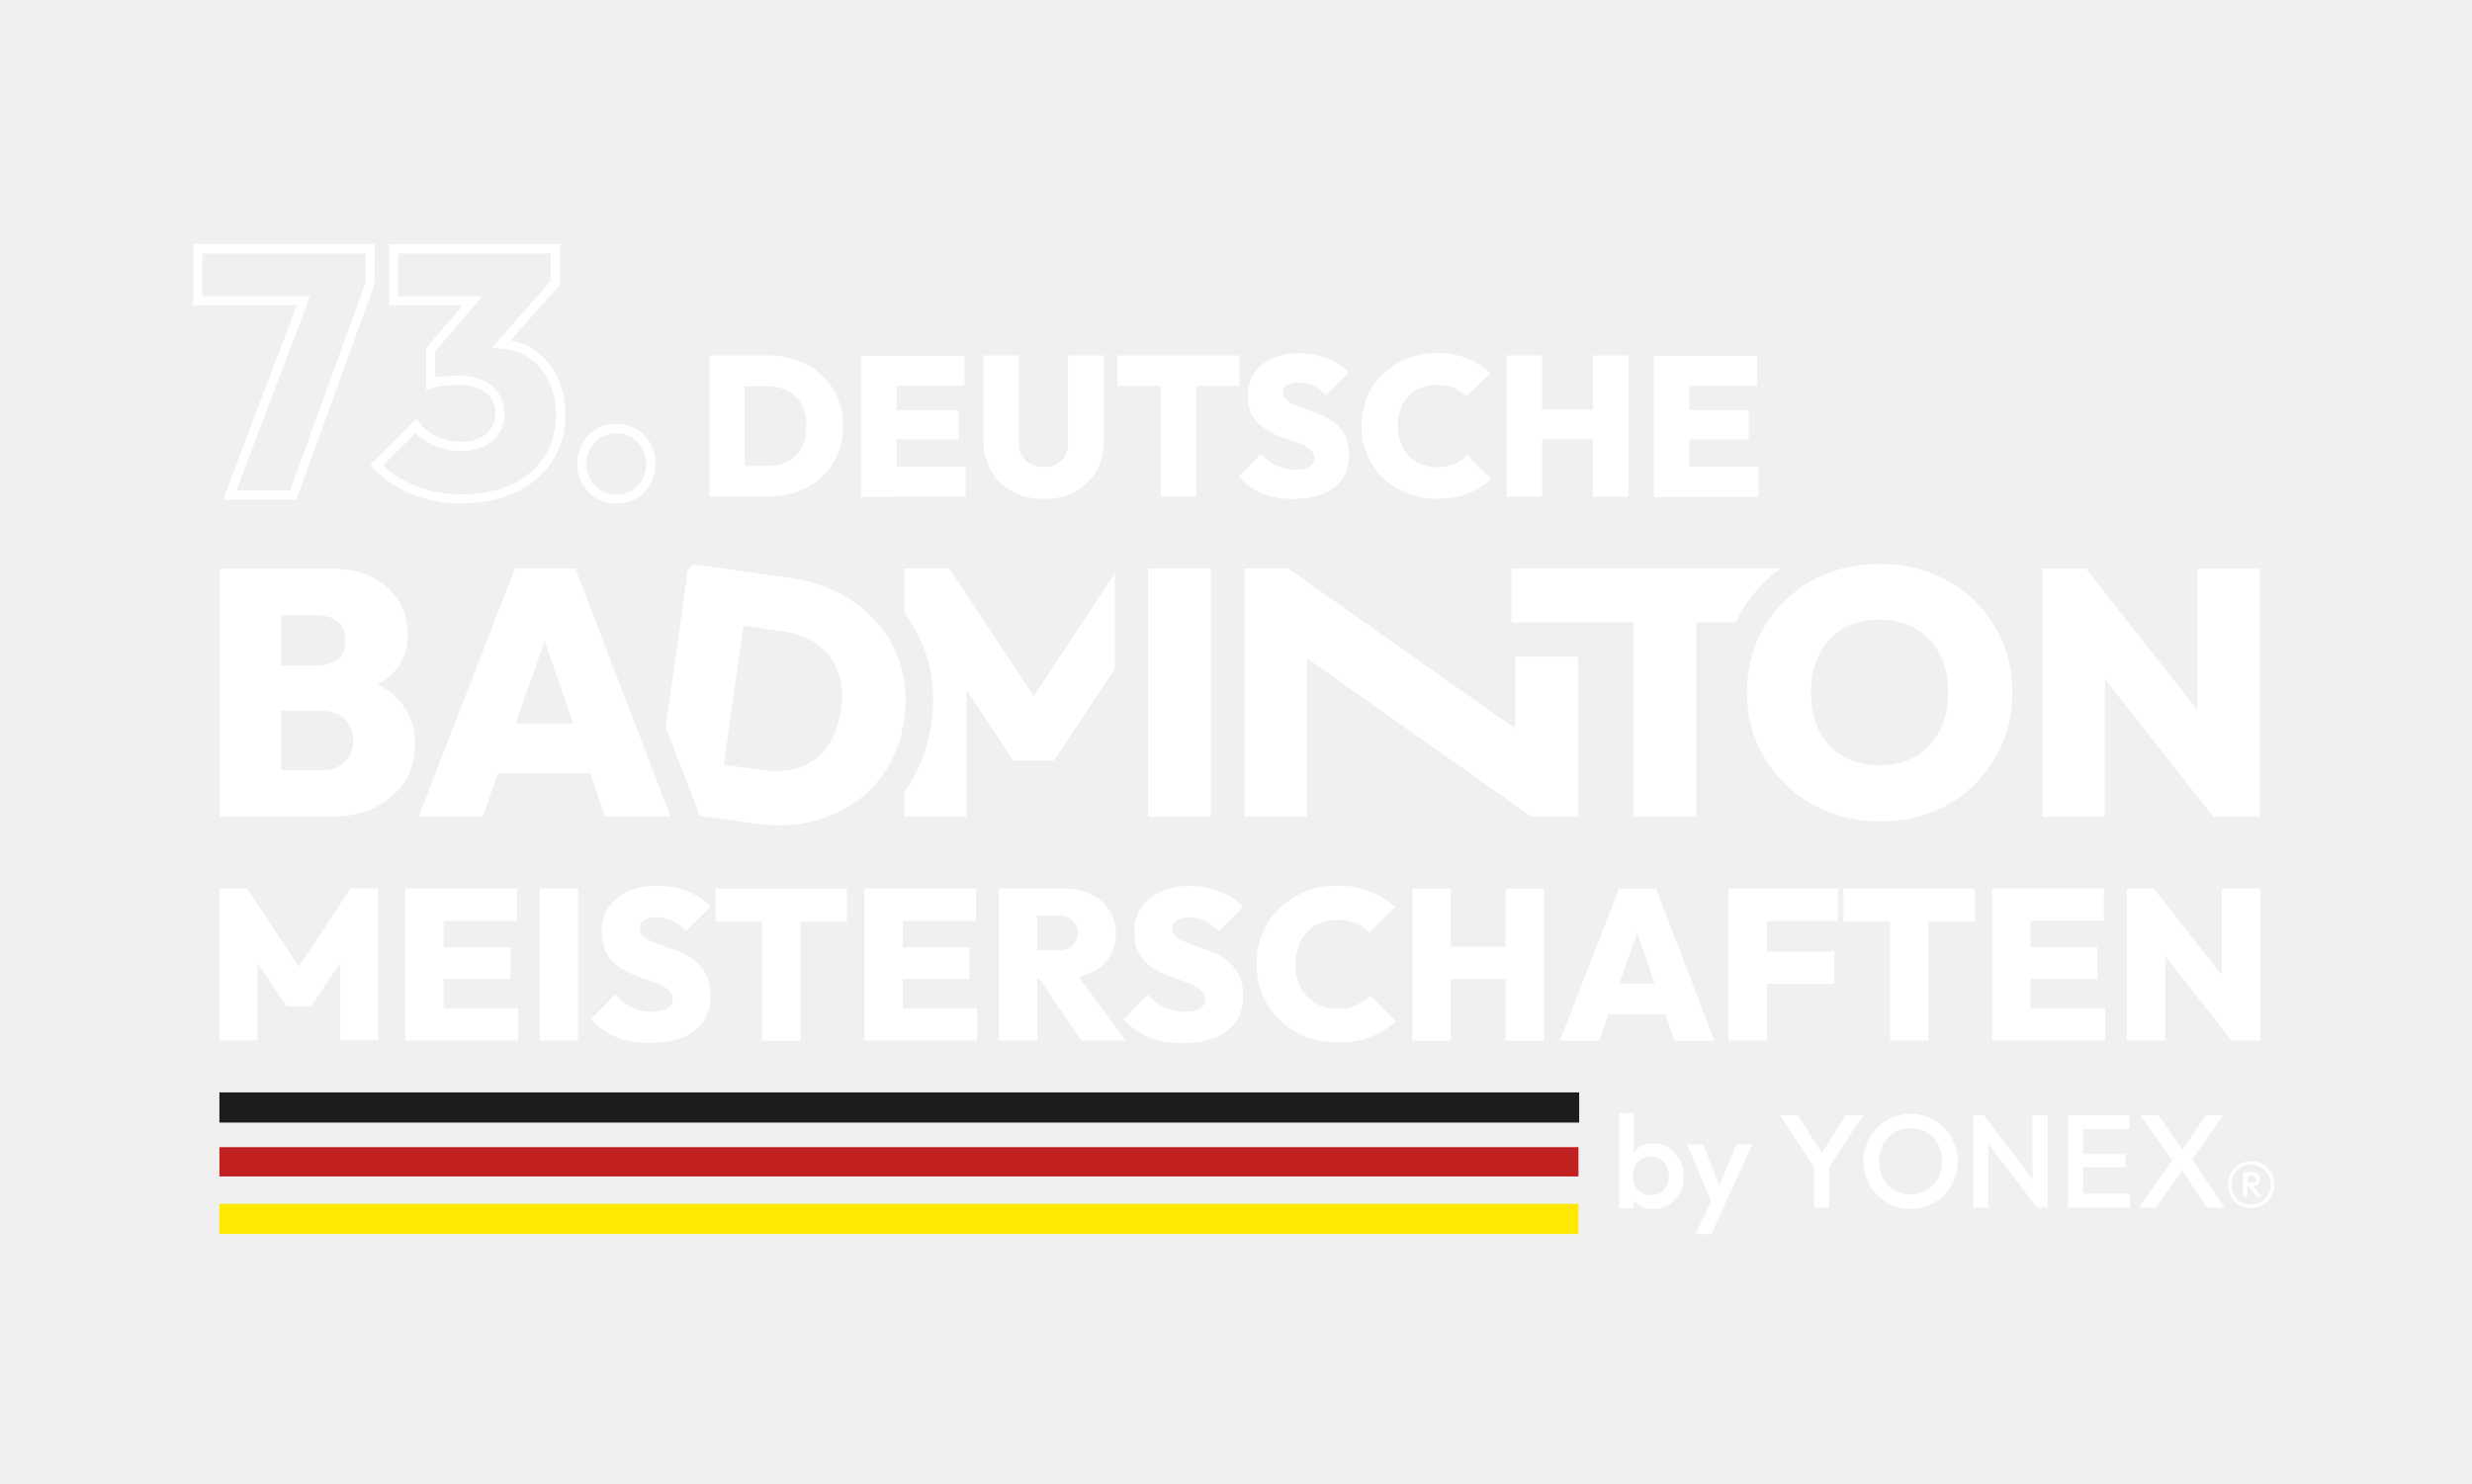
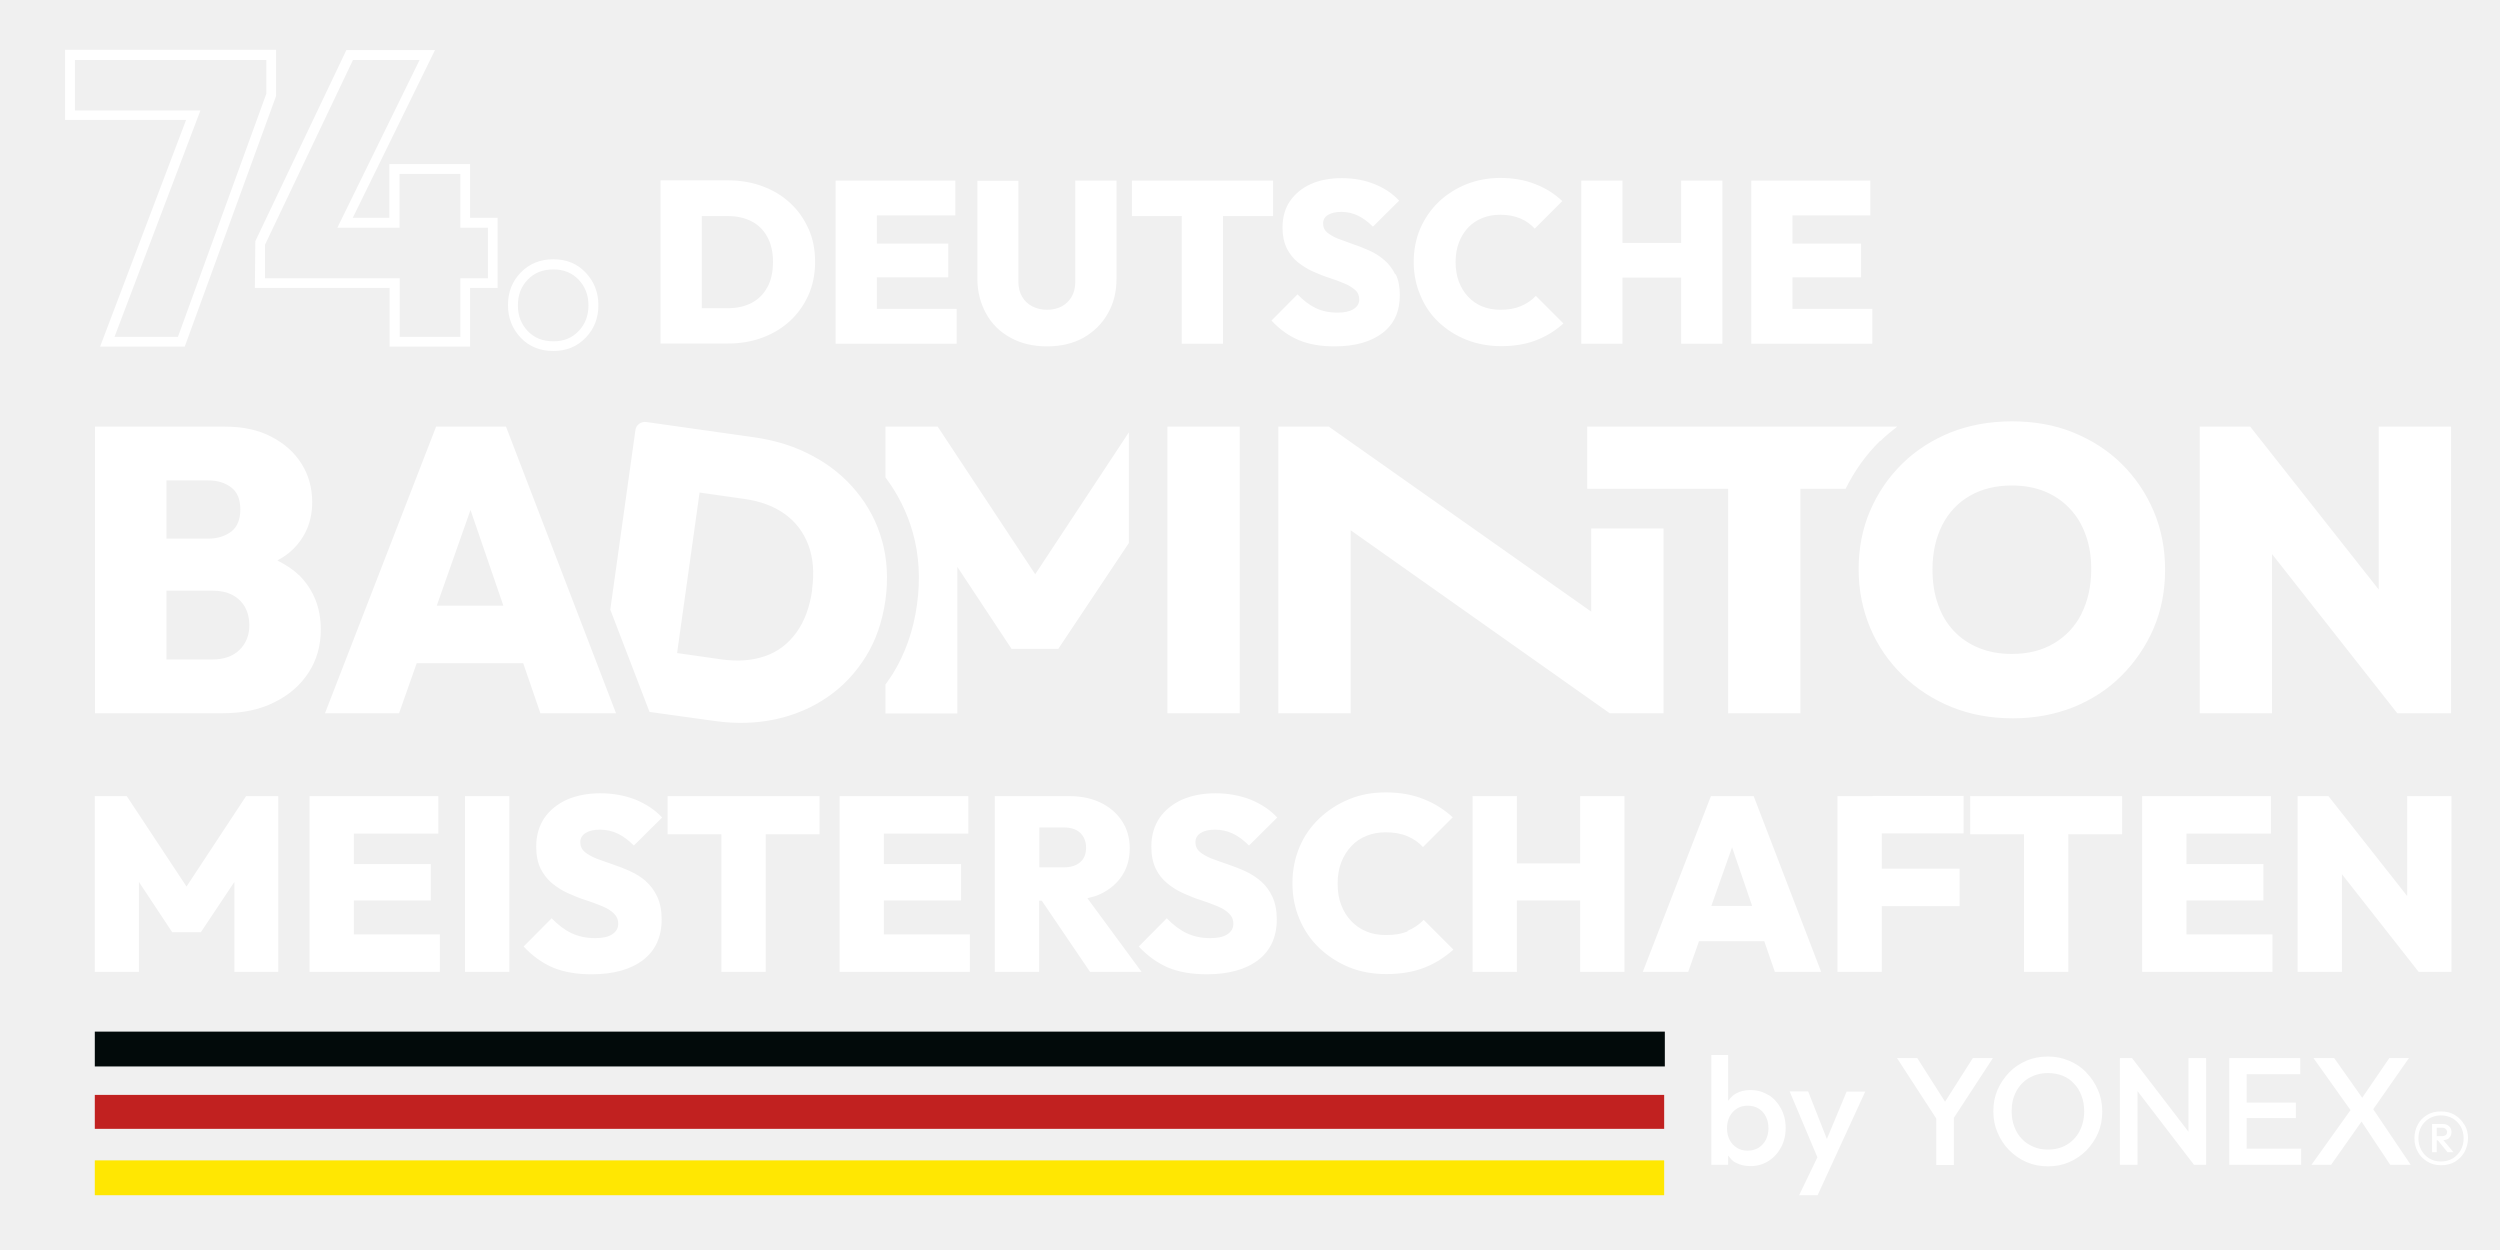
- <svg xmlns="http://www.w3.org/2000/svg" xmlns:ns1="http://www.openswatchbook.org/uri/2009/osb" id="Ebene_1" data-name="Ebene 1" viewBox="0 0 141.73 85.04" version="1.1">
-   <defs id="defs4">
-     <linearGradient id="linearGradient2294" ns1:paint="solid">
-       <stop style="stop-color:#dfdfdf;stop-opacity:1;" offset="0" id="stop2292" />
-     </linearGradient>
-     <style id="style2">
-       .cls-1 {
-         fill: #1d1d1b;
+ <svg xmlns="http://www.w3.org/2000/svg" id="Ebene_1" version="1.1" viewBox="0 0 113.39 56.69">
+   <defs>
+     <style>
+       .st0 {
+         fill: #fff;
      }

-       .cls-2 {
-         fill: #ffe802;
+       .st1, .st2 {
+         fill: #020a0a;
      }

-       .cls-3 {
+       .st3 {
+         fill: #ffe702;
+       }
+ 
+       .st2 {
+         display: none;
+       }
+ 
+       .st4 {
        fill: #c12120;
      }
    </style>
  </defs>
-   <path class="cls-1" d="M35.35,28.87c-.66,0-1.2-.22-1.62-.66-.42-.43-.63-.98-.63-1.62s.21-1.18.63-1.62c.42-.44.97-.66,1.62-.66s1.18.22,1.6.66c.42.43.63.98.63,1.62s-.21,1.18-.63,1.62c-.42.44-.96.66-1.6.66ZM35.35,24.85c-.51,0-.92.16-1.24.5-.33.34-.48.75-.48,1.25s.16.91.48,1.25c.32.33.73.5,1.24.5s.9-.16,1.22-.5c.33-.34.48-.75.48-1.25s-.16-.91-.48-1.25h0c-.32-.33-.72-.5-1.22-.5ZM26.47,28.87c-1.02,0-1.98-.18-2.85-.53-.87-.35-1.62-.86-2.22-1.51l-.18-.19,2.68-2.63.18.26c.21.31.53.56.96.76.8.37,1.76.4,2.43.1.3-.13.52-.32.69-.56.16-.24.24-.54.24-.88s-.08-.63-.25-.87c-.17-.24-.41-.42-.73-.55-.51-.2-1.22-.24-2-.15-.26.03-.47.08-.62.13l-.36.14v-2.44l2.09-2.45h-4.22v-3.5h9.81v2.3l-2.84,3.22c.44.08.82.23,1.15.42h0c.61.36,1.1.88,1.45,1.54.35.65.53,1.43.53,2.3,0,1-.25,1.9-.74,2.66-.49.76-1.19,1.37-2.09,1.79-.89.42-1.93.63-3.11.63ZM21.96,26.66c.52.51,1.14.91,1.86,1.2.8.32,1.69.49,2.65.49,1.1,0,2.07-.2,2.88-.58.8-.38,1.43-.92,1.87-1.6.43-.68.66-1.48.66-2.38,0-.79-.16-1.48-.47-2.05-.31-.57-.73-1.02-1.26-1.33-.39-.23-.86-.37-1.43-.42l-.52-.05,3.37-3.83v-1.57h-8.75v2.44h4.84l-2.71,3.17v1.5c.12-.02.25-.05.39-.06.87-.1,1.66-.05,2.26.19.41.17.74.42.97.74.23.33.35.73.35,1.18s-.11.84-.33,1.17c-.22.33-.52.58-.91.75-.81.36-1.93.33-2.87-.1-.4-.18-.73-.42-.98-.69l-1.87,1.84ZM17,28.65h-4.21l4.23-11.15h-5.95v-3.5h10.42l-.02,2.31-4.48,12.34ZM13.55,28.13h3.08l4.34-11.95v-1.64h-9.37v2.44h6.18l-4.23,11.15ZM40.52,55.95c.15.31.22.69.22,1.13,0,.87-.31,1.54-.92,2.02-.61.48-1.47.71-2.57.71-.73,0-1.36-.11-1.9-.33-.54-.22-1.03-.57-1.47-1.05l1.39-1.4c.3.32.63.56.97.73.34.17.73.25,1.17.25.37,0,.65-.06.86-.19.2-.13.3-.3.3-.52,0-.21-.07-.38-.22-.51-.15-.14-.34-.25-.58-.36-.24-.1-.51-.2-.8-.3-.29-.09-.58-.21-.87-.34-.29-.14-.56-.3-.8-.5-.24-.2-.44-.44-.58-.74-.15-.3-.22-.66-.22-1.1,0-.56.13-1.03.4-1.43.27-.39.64-.7,1.11-.91.48-.21,1.03-.32,1.66-.32s1.21.11,1.75.32c.53.21.97.51,1.32.89l-1.4,1.39c-.26-.26-.53-.46-.8-.59-.27-.13-.57-.2-.89-.2s-.54.05-.71.16c-.17.11-.26.26-.26.46s.07.36.22.48c.15.12.34.23.58.33.24.09.51.19.8.29.29.1.58.21.87.34.29.13.55.3.79.5.24.21.44.46.58.78ZM41.02,52.85h2.67v6.83h2.2v-6.83h2.67v-1.89h-7.54v1.89ZM127.39,55.91l-3.91-4.96h-1.54v8.72h2.2v-4.85l3.81,4.85h1.64v-8.72h-2.2v4.96ZM110.56,59.67v-6.83h2.67v-1.89h-7.54v1.89h2.67v6.83h2.2ZM30.95,59.67h2.2v-8.72h-2.2v8.72ZM114.22,59.67h6.47v-1.86h-4.27v-1.69h3.83v-1.81h-3.83v-1.51h4.2v-1.86h-6.4v8.72ZM25.44,56.13h3.83v-1.81h-3.83v-1.51h4.2v-1.86h-6.4v8.72h6.47v-1.86h-4.27v-1.69ZM17.14,55.44l-2.97-4.49h-1.59v8.72h2.19v-4.46l1.65,2.49h1.43l1.66-2.5v4.46h2.18v-8.72h-1.59l-2.96,4.49ZM51.76,56.13h3.83v-1.81h-3.83v-1.51h4.2v-1.86h-6.4v8.72h6.47v-1.86h-4.27v-1.69ZM86.32,54.29h-3.14v-3.33h-2.2v8.72h2.2v-3.54h3.14v3.54h2.2v-8.72h-2.2v3.33ZM105.17,54.56h-3.86v-1.75h4.06v-1.86h-6.26v8.72h2.2v-3.26h3.86v-1.86ZM77.76,57.66c-.31.13-.67.19-1.08.19-.35,0-.67-.06-.97-.18-.29-.12-.54-.29-.76-.52-.21-.23-.38-.49-.5-.81-.12-.31-.18-.66-.18-1.05s.06-.73.18-1.05c.12-.31.28-.58.5-.81.21-.23.47-.4.76-.51.29-.12.61-.17.97-.17.41,0,.77.07,1.07.2.3.13.56.31.76.54l1.48-1.48c-.42-.39-.9-.69-1.45-.9-.55-.22-1.17-.33-1.86-.33s-1.27.11-1.83.34c-.56.23-1.05.55-1.48.95-.42.4-.75.88-.98,1.42-.23.55-.35,1.14-.35,1.79s.12,1.23.35,1.78c.23.55.56,1.03.98,1.43.42.41.92.72,1.48.95s1.18.34,1.85.34c.72,0,1.35-.11,1.89-.32.54-.21,1.02-.51,1.45-.9l-1.48-1.48c-.22.24-.49.42-.8.55ZM61.86,56.03l2.68,3.64h-2.55l-2.39-3.53h-.13v3.53h-2.2v-8.72h3.72c.59,0,1.11.11,1.56.33.45.22.8.53,1.05.91.25.39.38.84.38,1.35s-.13.97-.39,1.36c-.26.39-.62.69-1.08.91-.2.09-.42.16-.65.21ZM61.79,53.5c0-.3-.1-.54-.29-.72-.19-.18-.47-.28-.83-.28h-1.21v1.98h1.21c.36,0,.64-.09.83-.26.19-.18.29-.42.29-.72ZM95.47,58.15h-3.24l-.54,1.53h-2.25l3.38-8.72h2.13l3.35,8.72h-2.3l-.52-1.53ZM94.87,56.4l-1-2.91-1.03,2.91h2.03ZM70.47,55.17c-.24-.2-.51-.37-.79-.5-.29-.13-.58-.25-.87-.34-.29-.1-.56-.19-.8-.29-.24-.09-.44-.2-.58-.33-.15-.12-.22-.28-.22-.48s.09-.35.26-.46c.17-.11.41-.16.71-.16.32,0,.61.07.89.2.27.13.54.33.8.59l1.4-1.39c-.34-.38-.78-.67-1.32-.89-.53-.21-1.12-.32-1.75-.32s-1.18.11-1.66.32c-.48.21-.85.52-1.11.91-.27.39-.4.87-.4,1.43,0,.43.07.8.22,1.1.15.29.34.54.58.74.24.2.51.36.8.5.29.14.58.25.87.34.29.09.56.19.8.3.24.1.44.22.58.36.15.14.22.31.22.51,0,.22-.1.4-.3.52-.2.13-.49.19-.85.19-.43,0-.82-.08-1.17-.25-.34-.17-.67-.41-.97-.73l-1.39,1.4c.44.48.93.82,1.47,1.05.54.22,1.17.33,1.9.33,1.1,0,1.95-.24,2.57-.71.61-.48.92-1.15.92-2.02,0-.44-.07-.82-.22-1.13-.15-.31-.34-.57-.58-.78ZM120.68,38.93l6.22,7.91h2.67v-14.23h-3.59v8.09l-6.38-8.09h-2.51v14.23h3.59v-7.91ZM52.21,44.86c-.12.19-.24.36-.37.54v1.43h3.57v-7.28l2.69,4.07h2.32l3.5-5.26v-5.49l-4.65,7.05-4.84-7.32h-2.59v2.52c.61.82,1.08,1.73,1.36,2.74.31,1.12.38,2.33.21,3.59-.18,1.27-.58,2.42-1.19,3.41ZM86.67,35.69h6.99v11.14h3.59v-11.14h2.25c.44-.88,1.01-1.68,1.71-2.37.26-.26.55-.49.85-.72h-15.4v3.09ZM65.83,46.83h3.59v-14.23h-3.59v14.23ZM100.73,36.79c.38-.89.91-1.67,1.6-2.34.68-.67,1.49-1.19,2.41-1.56.92-.37,1.93-.55,3.03-.55s2.11.18,3.03.55c.92.37,1.73.89,2.41,1.56.68.67,1.21,1.45,1.6,2.35.38.9.57,1.87.57,2.91s-.19,2.01-.57,2.91c-.38.9-.91,1.68-1.6,2.36-.68.68-1.48,1.2-2.4,1.57-.92.37-1.92.55-3,.55s-2.11-.19-3.03-.56c-.92-.37-1.73-.9-2.42-1.57-.69-.67-1.23-1.46-1.62-2.36-.39-.9-.58-1.88-.58-2.92s.19-2.01.57-2.9ZM103.83,39.69c0,.64.09,1.22.27,1.74.18.52.44.96.79,1.32.35.37.76.65,1.24.84.48.19,1.02.29,1.63.29.8,0,1.5-.17,2.09-.52.59-.35,1.04-.84,1.36-1.47.32-.63.48-1.36.48-2.21,0-.62-.09-1.18-.27-1.69-.18-.51-.44-.95-.79-1.31-.35-.37-.76-.65-1.24-.85-.48-.2-1.02-.3-1.63-.3-.8,0-1.5.17-2.09.51s-1.04.83-1.36,1.46c-.32.63-.48,1.36-.48,2.19ZM34.7,46.83l-.86-2.49h-5.29l-.88,2.49h-3.67l5.52-14.23h3.47l5.46,14.23h-3.75ZM32.86,41.49l-1.63-4.75-1.67,4.75h3.31ZM48.97,46.03c-.76.53-1.62.9-2.58,1.11-.96.21-1.97.24-3.04.09l-2.29-.32-.15-.02-.79-.11-1.95-5.08,1.25-8.91c.04-.26.28-.44.54-.4l3.09.43,2.25.32c1.09.15,2.06.46,2.93.93.87.47,1.59,1.06,2.18,1.78.59.72,1.01,1.53,1.27,2.45.26.91.31,1.9.16,2.94-.15,1.06-.47,1.99-.97,2.8-.5.81-1.13,1.48-1.89,2ZM48.02,38.47c-.24-.64-.63-1.15-1.17-1.53-.54-.39-1.21-.64-2-.75l-2.23-.31-1.12,7.97,2.23.31c.79.11,1.51.06,2.14-.17.63-.22,1.15-.61,1.55-1.17.4-.56.66-1.27.79-2.13.12-.85.06-1.59-.18-2.22ZM74.94,37.75l12.86,9.08h2.67v-9.17h-3.59v4.12l-13.02-9.18h-2.51v14.23h3.59v-9.08ZM23.8,42.68c0,.8-.2,1.52-.6,2.14-.4.62-.97,1.11-1.7,1.48-.73.36-1.59.54-2.58.54h-6.32v-14.23h6.46c.88,0,1.65.17,2.3.5.65.33,1.15.78,1.5,1.34.35.56.52,1.2.52,1.91,0,.95-.32,1.74-.97,2.36-.22.21-.48.38-.76.53.41.2.77.44,1.07.73.72.72,1.08,1.62,1.08,2.7ZM16.13,38.16h2.07c.47,0,.85-.12,1.15-.35.3-.23.45-.6.45-1.09s-.15-.86-.45-1.09c-.3-.23-.69-.35-1.15-.35h-2.07v2.89ZM20.25,42.46c0-.33-.07-.63-.22-.89-.15-.26-.36-.46-.63-.6-.27-.14-.6-.21-.97-.21h-2.29v3.41h2.29c.56,0,1.01-.16,1.33-.47.33-.31.49-.73.49-1.23ZM66.55,28.48h2.04v-6.34h2.48v-1.76h-7v1.76h2.48v6.34ZM72.31,24.42c.22.18.47.34.74.46.27.13.54.23.81.32.27.09.52.18.74.27.22.1.41.21.54.33.14.13.21.28.21.47,0,.21-.09.37-.28.49-.19.12-.45.18-.79.18-.4,0-.77-.08-1.09-.23-.32-.16-.62-.38-.9-.68l-1.29,1.3c.41.44.87.77,1.36.97.5.21,1.09.31,1.76.31,1.02,0,1.81-.22,2.38-.66s.85-1.07.85-1.87c0-.41-.07-.76-.21-1.05-.14-.29-.32-.53-.54-.72-.22-.19-.47-.35-.74-.47-.27-.12-.54-.23-.81-.32-.27-.09-.52-.18-.74-.27-.22-.09-.41-.19-.54-.3-.14-.11-.21-.26-.21-.45s.08-.32.24-.42c.16-.1.38-.15.66-.15.3,0,.57.06.82.18.25.12.5.3.74.55l1.3-1.29c-.32-.35-.73-.62-1.22-.82-.5-.2-1.04-.3-1.62-.3s-1.1.1-1.54.3c-.44.2-.79.48-1.03.85-.25.37-.37.81-.37,1.33,0,.4.07.74.21,1.02.14.27.32.5.54.69ZM79.31,27.41c.39.38.85.67,1.38.88.53.21,1.1.31,1.71.31.67,0,1.25-.1,1.75-.3.5-.2.95-.48,1.34-.83l-1.37-1.37c-.21.22-.45.39-.74.51-.29.12-.62.18-1.01.18-.33,0-.63-.06-.9-.17s-.5-.27-.7-.48c-.2-.21-.35-.46-.46-.75-.11-.29-.17-.61-.17-.97s.06-.68.17-.97c.11-.29.26-.54.46-.75.2-.21.43-.37.7-.47.27-.11.57-.16.9-.16.38,0,.71.06.99.18.28.12.52.29.71.5l1.37-1.37c-.39-.36-.84-.64-1.35-.84-.51-.2-1.09-.3-1.72-.3s-1.17.11-1.7.32c-.52.21-.98.51-1.37.88-.39.37-.7.81-.91,1.32-.22.51-.33,1.06-.33,1.66s.11,1.15.33,1.66c.22.51.52.95.91,1.33ZM88.42,25.19h2.91v3.29h2.04v-8.1h-2.04v3.1h-2.91v-3.1h-2.04v8.1h2.04v-3.29ZM51.41,28.48h3.96v-1.72h-3.96v-1.56h3.55v-1.68h-3.55v-1.4h3.89v-1.72h-5.94v8.1h2.04ZM42.05,28.48h-1.38v-8.1h3.34c.62,0,1.2.1,1.72.29.53.19.98.47,1.37.83.39.36.69.78.91,1.28.22.5.33,1.04.33,1.64s-.11,1.16-.33,1.66c-.22.5-.52.92-.91,1.28-.39.36-.84.63-1.36.83-.52.19-1.09.29-1.71.29h-1.98ZM42.71,26.72h1.28c.46,0,.85-.09,1.19-.26.34-.17.6-.44.78-.78.18-.35.27-.77.27-1.26s-.09-.9-.28-1.24c-.19-.34-.45-.6-.78-.77-.34-.18-.73-.26-1.19-.26h-1.28v4.58ZM58.05,28.18c.52.29,1.12.43,1.81.43s1.3-.14,1.81-.43c.51-.29.92-.68,1.2-1.19.29-.51.43-1.08.43-1.73v-4.88h-2.06v5.03c0,.29-.06.54-.18.74-.12.21-.29.36-.49.47-.21.11-.45.17-.72.17s-.51-.06-.73-.17c-.22-.11-.39-.27-.51-.48-.13-.21-.19-.46-.19-.75v-5.01h-2.03v4.87c0,.65.14,1.23.43,1.74.29.51.69.91,1.22,1.19ZM100.83,28.48v-1.72h-3.96v-1.56h3.4v-1.68h-3.4v-1.4h3.87v-1.72h-5.91v8.1h6.01ZM104.45,66.12l-1.38-2.17h-1.01l1.95,2.99v2.31h.87v-2.34l1.94-2.96h-.99l-1.38,2.17ZM127.46,63.95h-.98l-1.35,1.97-1.39-1.97h-1.03l1.84,2.58-1.93,2.72h.98l1.51-2.15,1.42,2.15h1.02l-1.86-2.76,1.77-2.54ZM119.43,66.93h2.44v-.76h-2.44v-1.42h2.66v-.8h-3.53v5.3h3.57v-.8h-2.69v-1.53ZM96.3,66.48c.15.29.23.61.23.97s-.08.67-.23.96c-.15.28-.36.51-.63.68-.27.17-.56.25-.89.25-.28,0-.52-.06-.74-.18-.16-.09-.26-.22-.37-.35v.46h-.83v-5.45h.83v2.28c.11-.14.22-.27.38-.36.22-.12.46-.18.73-.18.33,0,.62.09.89.25.26.17.47.4.63.68ZM95.68,67.43c0-.22-.04-.41-.13-.58-.09-.17-.21-.3-.36-.39-.15-.09-.33-.14-.53-.14s-.38.05-.54.14c-.16.09-.28.22-.36.39-.09.17-.13.36-.13.58s.04.41.13.58c.09.17.21.3.36.39.16.09.34.14.54.14s.38-.05.53-.14c.15-.09.27-.22.36-.39.09-.17.13-.36.13-.58ZM98.58,67.99l-.93-2.37h-.92l1.38,3.27-.91,1.88h.92l.67-1.48,1.69-3.67h-.92l-.98,2.37ZM116.54,67.61l-2.8-3.66h-.61v5.3h.87v-3.66l2.8,3.66h.6v-5.3h-.87v3.66ZM112.04,65.54c.14.33.21.69.21,1.06s-.07.73-.21,1.06c-.14.33-.33.62-.58.87-.24.25-.53.44-.86.58-.33.14-.68.21-1.05.21s-.73-.07-1.06-.21c-.33-.14-.62-.34-.86-.59s-.44-.54-.58-.87-.21-.69-.21-1.06.07-.73.21-1.06c.14-.33.33-.62.58-.87.24-.25.53-.44.86-.58.33-.14.68-.21,1.06-.21s.73.07,1.05.21c.33.14.61.33.86.58.25.25.44.54.58.87ZM111.35,66.59c0-.28-.04-.53-.13-.76-.09-.23-.21-.43-.37-.6-.16-.17-.35-.3-.57-.39-.22-.09-.46-.14-.73-.14-.35,0-.67.08-.94.24-.27.16-.48.38-.64.66-.15.28-.23.61-.23.98,0,.28.04.53.13.77.09.23.21.44.37.6.16.17.35.3.57.39.22.09.46.14.73.14.36,0,.67-.08.94-.24.27-.16.48-.38.64-.67.15-.29.23-.61.23-.99ZM130.39,67.93c0,.25-.06.48-.17.68-.11.2-.27.37-.47.48-.2.12-.43.18-.69.18s-.48-.06-.68-.18c-.2-.12-.36-.28-.47-.48-.11-.2-.17-.43-.17-.68s.06-.48.17-.68c.11-.2.27-.36.46-.48.2-.12.43-.18.69-.18s.49.06.69.18c.2.12.36.28.47.48.11.2.17.43.17.68ZM130.19,67.93c0-.21-.05-.41-.15-.58-.1-.17-.23-.31-.4-.41-.17-.1-.36-.15-.59-.15s-.41.05-.58.15c-.17.1-.3.24-.4.41-.1.17-.14.36-.14.58s.05.41.14.58c.1.17.23.31.4.41.17.1.36.15.58.15s.42-.05.59-.15c.17-.1.3-.24.4-.41.1-.17.15-.37.15-.58ZM129.18,68.01l.5.61h-.29l-.48-.6h-.06v.6h-.23v-1.4h.52c.13,0,.24.04.32.11.08.07.12.17.12.29,0,.13-.04.22-.12.3-.08.07-.18.09-.29.1ZM129.14,67.83c.07,0,.12-.02.16-.05.04-.04.06-.09.06-.15,0-.06-.02-.11-.06-.15-.04-.04-.1-.06-.16-.06h-.28v.41h.28Z" id="path6" style="fill:#fffffe;fill-opacity:1" />
-   <g id="Flagge">
-     <rect class="cls-1" x="12.58" y="62.64" width="77.96" height="1.73" id="rect8" />
-     <rect class="cls-3" x="12.58" y="65.78" width="77.92" height="1.68" id="rect10" />
-     <rect class="cls-2" x="12.58" y="69.03" width="77.92" height="1.73" id="rect12" />
+   <rect class="st2" y="0" width="113.39" height="56.69" />
+   <g id="DBM-Logo">
+     <path class="st0" d="M11.17,36.11h1.45v7.97h-1.99v-4.08l-1.52,2.28h-1.3l-1.51-2.28v4.08h-2v-7.97h1.45l2.71,4.1,2.7-4.1h.01ZM16.05,40.84h3.49v-1.65h-3.49v-1.38h3.83v-1.7h-5.84v7.97h5.91v-1.7h-3.9s0-1.54,0-1.54ZM21.09,44.08h2.01v-7.97h-2.01v7.97ZM29.3,39.97c-.22-.19-.46-.34-.73-.46-.26-.12-.53-.22-.79-.31-.27-.09-.51-.18-.73-.26-.22-.09-.4-.19-.53-.3-.13-.11-.2-.26-.2-.44s.08-.32.24-.42.37-.15.65-.15.56.06.81.18.49.3.73.54l1.28-1.27c-.31-.34-.72-.61-1.2-.81-.49-.19-1.02-.29-1.6-.29s-1.08.1-1.52.29c-.43.2-.77.47-1.02.83-.24.36-.37.79-.37,1.3,0,.4.07.73.2,1,.14.27.31.49.53.67.22.18.46.33.73.45s.53.23.8.31c.27.09.51.18.73.27s.4.2.53.33c.13.12.2.28.2.47,0,.2-.09.36-.28.48-.18.12-.44.17-.78.17-.4,0-.75-.08-1.07-.23-.31-.15-.61-.38-.89-.67l-1.27,1.28c.4.43.85.75,1.34.96.49.2,1.07.3,1.74.3,1,0,1.78-.22,2.34-.65s.84-1.05.84-1.84c0-.4-.07-.75-.2-1.03-.13-.28-.31-.52-.53-.71h.02ZM30.28,37.84h2.44v6.24h2.01v-6.24h2.44v-1.73h-6.89s0,1.73,0,1.73ZM40.09,40.84h3.5v-1.65h-3.5v-1.38h3.83v-1.7h-5.84v7.97h5.91v-1.7h-3.9s0-1.54,0-1.54ZM51.77,44.08h-2.33l-2.19-3.23h-.12v3.23h-2.01v-7.97h3.39c.54,0,1.01.1,1.42.3s.73.48.96.83c.23.35.35.76.35,1.24s-.12.89-.35,1.24c-.24.36-.56.63-.98.83-.18.09-.38.14-.59.19l2.45,3.33h0ZM49.26,38.44c0-.27-.09-.49-.26-.66-.18-.17-.43-.25-.76-.25h-1.1v1.81h1.1c.33,0,.58-.08.76-.24s.26-.38.26-.66ZM57.19,39.97c-.22-.19-.46-.34-.72-.46-.26-.12-.53-.22-.79-.31-.27-.09-.51-.18-.73-.26-.22-.09-.4-.19-.53-.3-.13-.11-.2-.26-.2-.44s.08-.32.24-.42.37-.15.65-.15.56.06.81.18.49.3.73.54l1.28-1.27c-.31-.34-.72-.61-1.2-.81-.49-.19-1.02-.29-1.6-.29s-1.08.1-1.52.29c-.43.2-.77.47-1.02.83-.24.36-.37.79-.37,1.3,0,.4.07.73.2,1s.31.49.53.67c.22.18.46.33.73.45s.53.23.8.31c.27.09.51.18.73.27s.4.2.53.33c.13.12.2.28.2.47,0,.2-.09.36-.28.48-.18.12-.44.17-.78.17-.4,0-.75-.08-1.07-.23-.31-.15-.61-.38-.89-.67l-1.27,1.28c.4.43.85.75,1.34.96.49.2,1.07.3,1.74.3,1,0,1.78-.22,2.34-.65s.84-1.05.84-1.84c0-.4-.07-.75-.2-1.03s-.31-.52-.53-.71h0ZM63.85,42.24c-.28.12-.61.17-.99.17-.32,0-.62-.05-.88-.16-.27-.11-.5-.27-.69-.47-.2-.21-.35-.45-.46-.74-.11-.28-.16-.6-.16-.96s.05-.67.16-.96c.11-.28.26-.53.46-.74.19-.21.42-.36.69-.47s.56-.16.88-.16c.37,0,.7.06.98.18s.51.28.7.49l1.35-1.35c-.38-.35-.82-.63-1.33-.83-.5-.2-1.07-.3-1.7-.3s-1.16.1-1.67.31c-.51.21-.96.5-1.35.87s-.69.8-.9,1.3c-.21.5-.32,1.04-.32,1.64s.11,1.13.32,1.63.51.94.9,1.31c.39.37.84.66,1.35.87s1.08.31,1.69.31c.66,0,1.23-.1,1.72-.29.49-.19.93-.47,1.32-.82l-1.35-1.35c-.2.22-.45.38-.73.5v.02ZM71.67,39.16h-2.87v-3.05h-2.01v7.97h2.01v-3.24h2.87v3.24h2.01v-7.97h-2.01v3.05ZM82.6,44.08h-2.1l-.48-1.39h-2.96l-.49,1.39h-2.06l3.09-7.97h1.94l3.06,7.97ZM79.47,41.09l-.91-2.66-.94,2.66h1.85ZM84.94,36.11h-1.6v7.97h2.01v-2.98h3.53v-1.7h-3.53v-1.6h3.71v-1.7h-4.12ZM89.36,37.84h2.44v6.24h2.01v-6.24h2.44v-1.73h-6.89s0,1.73,0,1.73ZM99.17,40.84h3.49v-1.65h-3.49v-1.38h3.83v-1.7h-5.84v7.97h5.91v-1.7h-3.9s0-1.54,0-1.54ZM109.18,36.11v4.53l-3.57-4.53h-1.4v7.97h2.01v-4.43l3.48,4.43h1.49v-7.97h-2.01ZM111.17,19.35v13h-2.44l-5.68-7.22v7.22h-3.28v-13h2.29l5.83,7.39v-7.39s3.28,0,3.28,0ZM85.28,20.01c.24-.24.5-.45.77-.66h-14.06v2.82h6.39v10.18h3.28v-10.18h2.05c.4-.81.92-1.54,1.56-2.17h.01ZM97.68,23.18c-.35-.82-.83-1.53-1.46-2.15-.62-.61-1.36-1.08-2.2-1.42s-1.77-.5-2.77-.5-1.93.17-2.77.5c-.84.34-1.58.81-2.2,1.42-.62.61-1.11,1.32-1.46,2.14-.35.81-.52,1.7-.52,2.65s.18,1.84.53,2.67.85,1.54,1.48,2.15c.63.61,1.37,1.09,2.21,1.43s1.77.51,2.77.51,1.9-.17,2.74-.5c.84-.34,1.57-.81,2.19-1.43s1.11-1.34,1.46-2.15c.35-.82.52-1.71.52-2.66s-.17-1.84-.52-2.66h0ZM94.41,27.84c-.29.57-.71,1.02-1.25,1.34s-1.17.48-1.91.48c-.55,0-1.05-.09-1.49-.27-.44-.18-.82-.43-1.14-.77s-.56-.74-.72-1.21c-.17-.47-.25-1-.25-1.59,0-.76.15-1.42.44-2,.29-.57.71-1.02,1.25-1.33s1.17-.47,1.91-.47c.55,0,1.05.09,1.49.27.44.18.82.44,1.14.78s.56.74.72,1.2c.17.46.25.98.25,1.54,0,.77-.15,1.44-.44,2.02h0ZM72.17,23.97v3.77l-11.9-8.39h-2.29v13h3.28v-8.3l11.75,8.3h2.44v-8.38s-3.28,0-3.28,0ZM56.23,32.35v-13h-3.28v13h3.28ZM46.95,26.04l-4.42-6.69h-2.37v2.3c.56.75.98,1.58,1.24,2.5.29,1.02.35,2.13.19,3.28-.16,1.16-.53,2.21-1.09,3.12-.11.17-.22.33-.34.5v1.31h3.26v-6.65l2.46,3.72h2.12l3.2-4.8v-5.02l-4.25,6.44h0ZM40.01,24.54c-.23-.84-.62-1.58-1.16-2.24s-1.2-1.2-1.99-1.62c-.79-.43-1.68-.71-2.68-.85l-2.05-.29-2.82-.4c-.24-.03-.46.13-.49.37l-1.14,8.14,1.78,4.64.72.1.14.02,2.09.29c.98.14,1.91.11,2.78-.08.87-.19,1.66-.53,2.35-1.01.7-.48,1.27-1.09,1.73-1.83s.75-1.59.89-2.56c.13-.96.08-1.85-.15-2.69h0ZM36.84,26.74c-.11.79-.35,1.44-.72,1.95-.37.51-.84.87-1.42,1.07-.58.2-1.23.25-1.96.15l-2.03-.29,1.02-7.28,2.03.29c.73.1,1.34.33,1.83.68s.85.82,1.07,1.4.28,1.26.17,2.03h0ZM22.95,19.35h-3.17l-5.04,13h3.36l.8-2.27h4.83l.78,2.27h3.43s-4.99-13-4.99-13ZM19.81,27.47l1.53-4.34,1.49,4.34h-3.02ZM13.56,26.09c-.27-.27-.61-.48-.98-.67.26-.14.5-.3.69-.49.59-.57.89-1.29.89-2.15,0-.65-.16-1.23-.48-1.74s-.77-.92-1.37-1.23c-.59-.31-1.29-.46-2.1-.46h-5.9v13h5.78c.9,0,1.69-.16,2.36-.5.67-.33,1.18-.78,1.55-1.35s.55-1.22.55-1.95c0-.99-.33-1.81-.99-2.47h0ZM7.55,21.79h1.89c.43,0,.78.11,1.05.32.28.21.41.55.41,1s-.14.79-.41,1c-.28.21-.63.32-1.05.32h-1.89s0-2.64,0-2.64ZM10.86,29.48c-.3.29-.71.43-1.22.43h-2.09v-3.12h2.09c.34,0,.64.06.89.19.25.13.44.31.58.55.13.24.2.51.2.82,0,.46-.15.84-.45,1.13ZM36.67,10.38c-.2-.45-.47-.84-.83-1.17-.35-.33-.77-.58-1.25-.76s-1.01-.27-1.58-.27h-3.05v7.4h3.07c.56,0,1.08-.09,1.56-.27s.89-.43,1.25-.76c.35-.33.63-.72.83-1.17s.3-.96.3-1.51-.1-1.05-.3-1.5h0ZM34.8,13.03c-.17.32-.41.55-.71.71-.31.16-.67.24-1.09.24h-1.17v-4.18h1.17c.42,0,.78.08,1.09.24s.54.39.71.7c.17.31.26.69.26,1.13s-.08.84-.25,1.15h0ZM39.77,14.01h3.62v1.58h-5.49v-7.4h5.43v1.58h-3.56v1.28h3.24v1.53h-3.24v1.43ZM48.76,8.19h1.88v4.46c0,.59-.13,1.12-.4,1.58-.26.46-.63.82-1.1,1.09-.47.26-1.02.39-1.65.39s-1.18-.13-1.65-.39c-.48-.26-.85-.62-1.11-1.09-.26-.47-.4-.99-.4-1.59v-4.44h1.86v4.58c0,.26.06.49.17.68.11.19.27.34.47.44.2.1.42.15.66.15s.47-.05.66-.15c.19-.1.34-.25.45-.43.11-.19.17-.41.17-.68v-4.59h0ZM55.47,9.8v5.79h-1.87v-5.79h-2.26v-1.61h6.4v1.61h-2.27ZM63.3,12.43c.13.26.19.58.19.96,0,.74-.26,1.31-.78,1.71s-1.24.61-2.18.61c-.62,0-1.16-.09-1.61-.28-.46-.19-.87-.48-1.25-.89l1.18-1.19c.26.27.53.48.82.62s.62.21.99.21c.31,0,.55-.05.73-.16s.26-.26.26-.44c0-.17-.06-.32-.19-.43s-.29-.22-.5-.3c-.21-.09-.43-.17-.68-.25s-.49-.18-.74-.29-.47-.26-.68-.42c-.21-.17-.37-.38-.5-.63-.12-.25-.19-.56-.19-.93,0-.47.11-.88.34-1.21s.54-.59.94-.77c.4-.18.87-.27,1.41-.27s1.03.09,1.48.27.82.43,1.12.75l-1.19,1.18c-.22-.22-.45-.39-.68-.5s-.48-.17-.75-.17-.46.05-.61.14-.22.22-.22.39.06.3.19.41c.13.1.29.2.5.28s.43.16.68.25c.25.08.49.18.74.29.24.11.47.25.67.43.2.17.37.39.5.66v-.03ZM69.66,13.42l1.25,1.25c-.36.33-.77.58-1.23.76s-.99.27-1.6.27c-.56,0-1.09-.1-1.57-.29s-.9-.46-1.26-.8-.64-.75-.83-1.22c-.2-.47-.3-.97-.3-1.51s.1-1.06.3-1.52c.2-.46.48-.86.83-1.2.36-.34.78-.61,1.25-.8.48-.19.99-.29,1.55-.29s1.11.09,1.58.28c.47.18.88.44,1.23.77l-1.25,1.25c-.17-.19-.39-.35-.65-.46s-.56-.17-.91-.17c-.3,0-.57.05-.82.15-.25.1-.46.24-.64.43-.18.19-.32.42-.42.68s-.15.56-.15.89.05.62.15.89c.1.26.24.49.42.68.18.19.39.34.64.44s.52.15.82.15c.35,0,.65-.05.92-.16.26-.11.49-.26.68-.46h.01ZM76.25,8.19h1.87v7.4h-1.87v-3h-2.66v3h-1.87v-7.4h1.87v2.83h2.66v-2.83ZM84.92,14.01v1.58h-5.49v-7.4h5.4v1.58h-3.53v1.28h3.11v1.53h-3.11v1.43s3.62,0,3.62,0ZM25.1,15.92c-.6,0-1.1-.2-1.48-.6-.38-.4-.58-.89-.58-1.48s.19-1.08.58-1.48.88-.6,1.48-.6,1.08.2,1.46.6h0c.38.4.58.89.58,1.48s-.19,1.08-.58,1.48c-.38.4-.88.6-1.46.6ZM25.1,12.22c-.48,0-.86.15-1.16.46s-.45.69-.45,1.17.15.85.45,1.17c.3.31.68.46,1.16.46s.84-.15,1.14-.46.45-.7.45-1.17-.15-.85-.45-1.17c-.3-.31-.68-.46-1.14-.46ZM21.33,15.72h-3.66v-2.66h-6.11l.02-2.12L15.71,2.27h4.02l-3.73,7.61h1.66v-2.44h3.66v2.44h1.25v3.18h-1.25v2.66h.01ZM18.12,15.28h2.76v-2.66h1.25v-2.29h-1.25v-2.44h-2.76v2.44h-2.82l3.73-7.61h-3.02l-3.99,8.38v1.52h6.11v2.66h-.01ZM8.38,15.72h-3.84l3.9-10.28H2.95v-3.18h9.57v2.1s-4.14,11.36-4.14,11.36ZM5.19,15.28h2.88l4.01-11.03v-1.53H3.4v2.29h5.69l-3.9,10.28h0ZM80.21,49.67c-.24-.15-.51-.23-.81-.23-.25,0-.47.05-.67.16-.15.08-.25.21-.35.33v-2.08h-.76v4.98h.76v-.42c.1.12.19.25.34.32.2.11.42.16.68.16.3,0,.57-.08.81-.23.24-.15.43-.36.57-.62s.21-.55.21-.88-.07-.62-.21-.88c-.14-.26-.33-.47-.57-.62h0ZM80.09,51.7c-.08.15-.19.27-.33.36-.14.08-.3.13-.49.13s-.35-.04-.49-.13-.25-.2-.33-.36c-.08-.15-.12-.33-.12-.53s.04-.37.12-.53c.08-.15.19-.27.33-.36s.31-.13.49-.13.35.04.49.13c.14.08.25.2.33.36.08.15.12.33.12.53s-.04.37-.12.53ZM83.76,49.51h.84l-1.54,3.35-.62,1.35h-.84l.83-1.72-1.26-2.99h.84l.85,2.16.9-2.16h0ZM90.39,47.99l-1.77,2.71v2.14h-.8v-2.11l-1.78-2.74h.92l1.26,1.98,1.26-1.98s.91,0,.91,0ZM94.63,48.64c-.23-.23-.49-.41-.79-.53-.3-.13-.62-.19-.96-.19s-.67.06-.97.19c-.3.13-.56.3-.78.53s-.4.49-.53.79-.19.62-.19.97.06.67.19.97.3.57.53.8.49.41.79.54.62.19.97.19.66-.06.96-.19.56-.31.78-.53c.22-.23.4-.49.53-.79s.19-.63.19-.97-.06-.67-.19-.97c-.13-.3-.3-.57-.53-.8h0ZM94.32,51.31c-.14.26-.33.46-.58.61s-.53.22-.86.22c-.24,0-.46-.04-.66-.13-.2-.09-.38-.2-.52-.36-.15-.15-.26-.34-.34-.55-.08-.21-.12-.45-.12-.7,0-.34.07-.64.21-.9.14-.26.33-.46.58-.61.25-.14.53-.22.85-.22.24,0,.47.04.67.12.2.08.38.2.52.36.15.15.26.34.34.55.08.21.12.44.12.7,0,.34-.07.64-.21.9h0ZM99.27,47.99h.79v4.84h-.55l-2.56-3.34v3.34h-.8v-4.84h.55l2.56,3.34v-3.34h.01ZM101.91,52.1h2.46v.73h-3.26v-4.84h3.22v.73h-2.43v1.29h2.23v.7h-2.23v1.4h.01ZM108.41,52.83l-1.3-1.96-1.38,1.96h-.89l1.77-2.48-1.68-2.36h.94l1.27,1.8,1.23-1.8h.89l-1.62,2.32,1.7,2.52s-.93,0-.93,0ZM111.08,51.61c.08-.07.11-.16.11-.27s-.04-.2-.11-.26c-.08-.07-.17-.1-.29-.1h-.48v1.28h.21v-.54h.05l.44.54h.27l-.46-.55c.1,0,.19-.03.26-.09h0ZM110.52,51.53v-.38h.26c.06,0,.11.02.15.06s.06.08.06.13c0,.06-.02.11-.06.14s-.09.05-.15.05h-.26ZM111.77,51.01c-.1-.18-.25-.33-.43-.44-.18-.11-.39-.16-.63-.16s-.45.05-.63.16-.32.25-.42.44c-.1.18-.15.39-.15.62s.05.44.16.62c.1.19.25.33.43.44.18.11.39.16.62.16s.45-.05.63-.16.32-.25.43-.44c.1-.19.16-.4.16-.62s-.05-.44-.16-.62h-.01ZM111.61,52.16c-.09.16-.21.29-.36.38s-.33.14-.54.14-.38-.05-.53-.14-.27-.22-.36-.38c-.09-.16-.13-.34-.13-.53s.04-.37.13-.53.21-.28.36-.37.33-.14.53-.14.38.05.54.14c.15.09.27.22.36.37.09.16.13.33.13.53s-.04.37-.13.53Z" />
+     <g id="Flagge">
+       <rect class="st1" x="4.3" y="46.79" width="71.21" height="1.58" />
+       <rect class="st4" x="4.3" y="49.66" width="71.18" height="1.54" />
+       <rect class="st3" x="4.3" y="52.63" width="71.18" height="1.58" />
+     </g>
  </g>
</svg>
